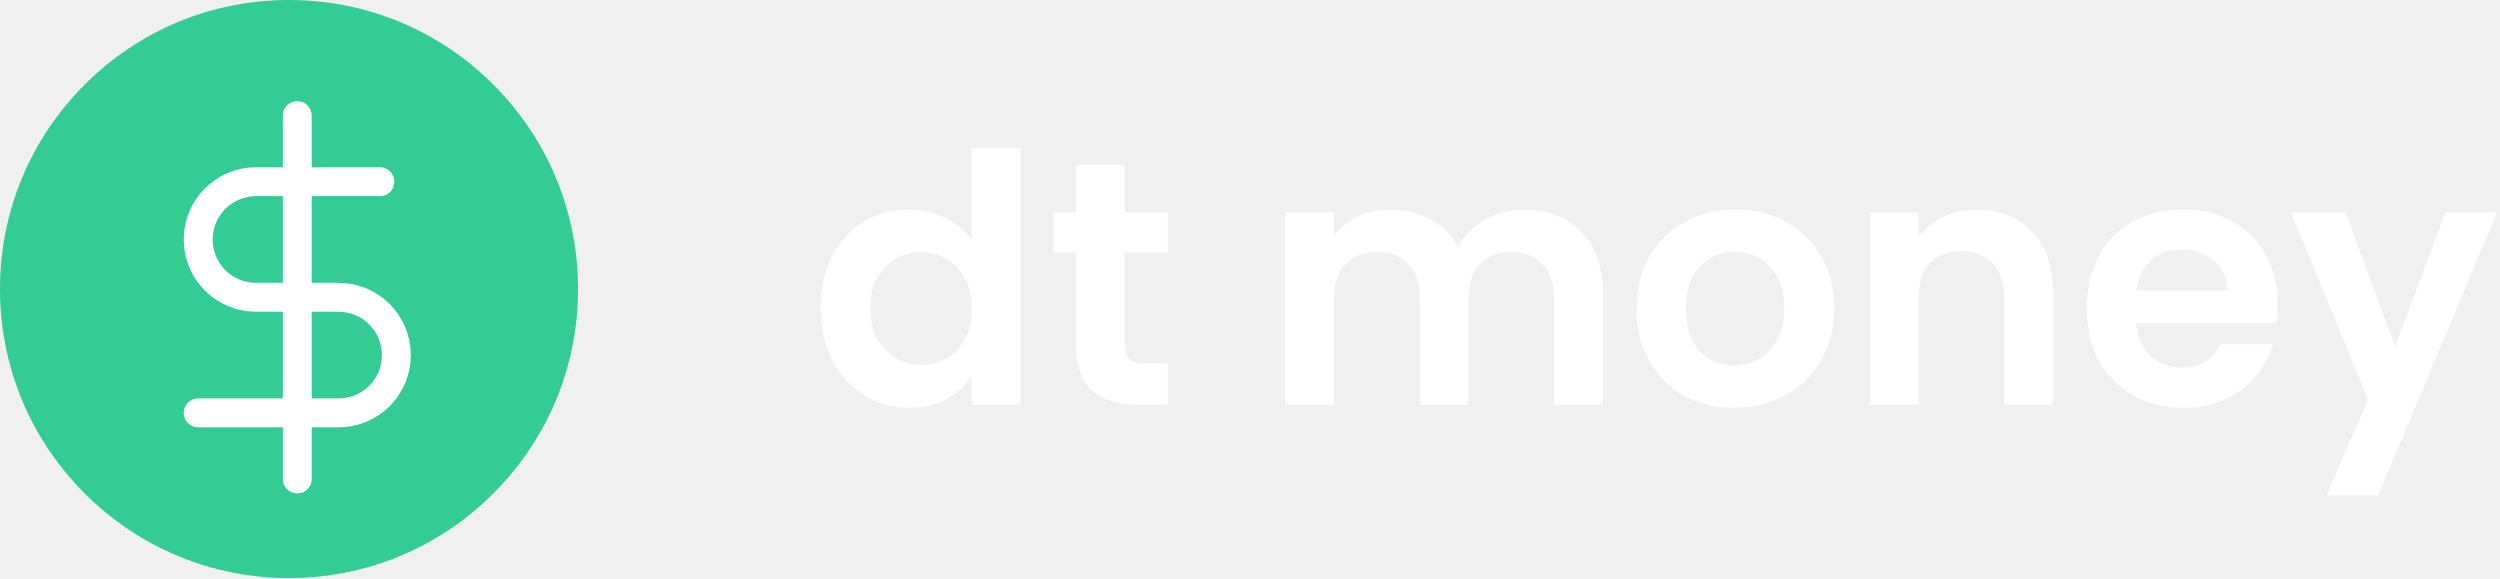
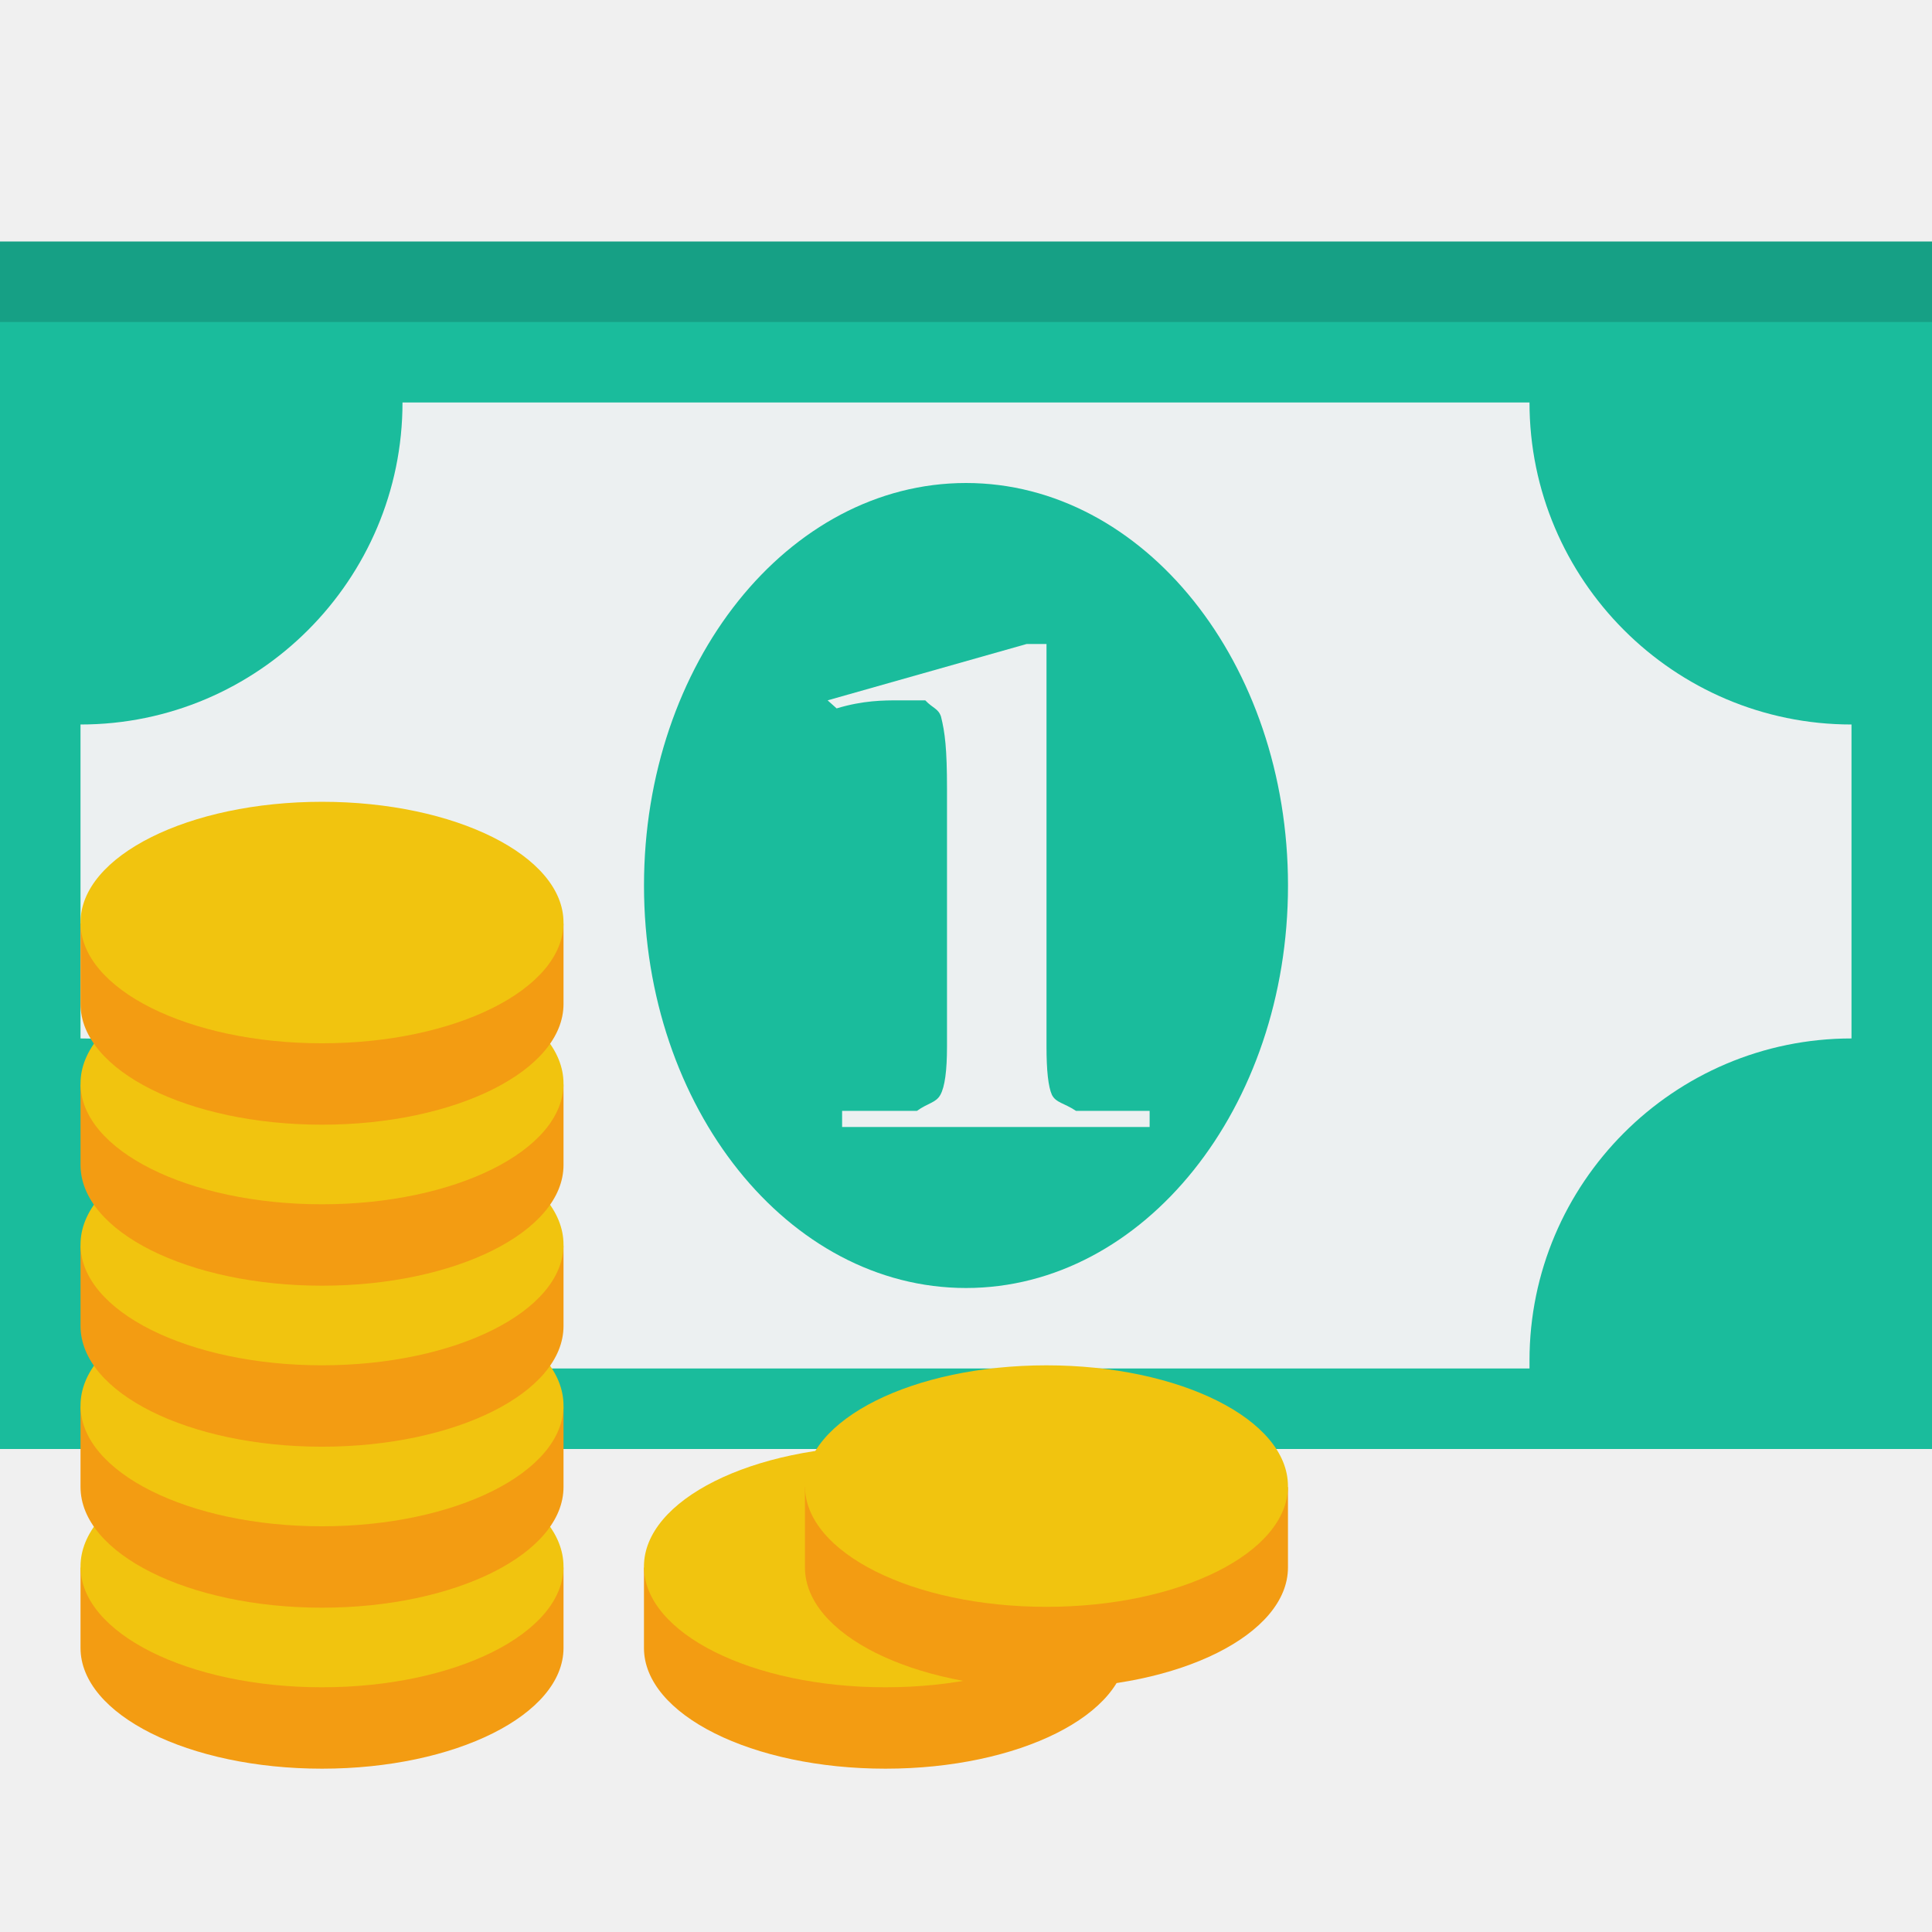
- <svg xmlns="http://www.w3.org/2000/svg" width="173" height="40" viewBox="0 0 173 40" fill="none">
-   <path d="M56.792 21.304C56.792 19.96 57.056 18.768 57.584 17.728C58.128 16.688 58.864 15.888 59.792 15.328C60.72 14.768 61.752 14.488 62.888 14.488C63.752 14.488 64.576 14.68 65.36 15.064C66.144 15.432 66.768 15.928 67.232 16.552V10.24H70.64V28H67.232V26.032C66.816 26.688 66.232 27.216 65.48 27.616C64.728 28.016 63.856 28.216 62.864 28.216C61.744 28.216 60.72 27.928 59.792 27.352C58.864 26.776 58.128 25.968 57.584 24.928C57.056 23.872 56.792 22.664 56.792 21.304ZM67.256 21.352C67.256 20.536 67.096 19.84 66.776 19.264C66.456 18.672 66.024 18.224 65.48 17.92C64.936 17.6 64.352 17.44 63.728 17.44C63.104 17.44 62.528 17.592 62 17.896C61.472 18.2 61.04 18.648 60.704 19.24C60.384 19.816 60.224 20.504 60.224 21.304C60.224 22.104 60.384 22.808 60.704 23.416C61.04 24.008 61.472 24.464 62 24.784C62.544 25.104 63.12 25.264 63.728 25.264C64.352 25.264 64.936 25.112 65.48 24.808C66.024 24.488 66.456 24.04 66.776 23.464C67.096 22.872 67.256 22.168 67.256 21.352Z" fill="white" />
-   <path d="M77.834 17.464V23.896C77.834 24.344 77.938 24.672 78.146 24.88C78.37 25.072 78.738 25.168 79.25 25.168H80.81V28H78.698C75.866 28 74.45 26.624 74.45 23.872V17.464H72.866V14.704H74.45V11.416H77.834V14.704H80.81V17.464H77.834Z" fill="white" />
-   <path d="M105.457 14.512C107.089 14.512 108.401 15.016 109.393 16.024C110.401 17.016 110.905 18.408 110.905 20.2V28H107.545V20.656C107.545 19.616 107.281 18.824 106.753 18.28C106.225 17.72 105.505 17.44 104.593 17.44C103.681 17.44 102.953 17.72 102.409 18.28C101.881 18.824 101.617 19.616 101.617 20.656V28H98.257V20.656C98.257 19.616 97.993 18.824 97.465 18.28C96.937 17.72 96.217 17.44 95.305 17.44C94.377 17.44 93.641 17.72 93.097 18.28C92.569 18.824 92.305 19.616 92.305 20.656V28H88.945V14.704H92.305V16.312C92.737 15.752 93.289 15.312 93.961 14.992C94.649 14.672 95.401 14.512 96.217 14.512C97.257 14.512 98.185 14.736 99.001 15.184C99.817 15.616 100.449 16.24 100.897 17.056C101.329 16.288 101.953 15.672 102.769 15.208C103.601 14.744 104.497 14.512 105.457 14.512Z" fill="white" />
-   <path d="M119.997 28.216C118.717 28.216 117.565 27.936 116.541 27.376C115.517 26.8 114.709 25.992 114.117 24.952C113.541 23.912 113.253 22.712 113.253 21.352C113.253 19.992 113.549 18.792 114.141 17.752C114.749 16.712 115.573 15.912 116.613 15.352C117.653 14.776 118.813 14.488 120.093 14.488C121.373 14.488 122.533 14.776 123.573 15.352C124.613 15.912 125.429 16.712 126.021 17.752C126.629 18.792 126.933 19.992 126.933 21.352C126.933 22.712 126.621 23.912 125.997 24.952C125.389 25.992 124.557 26.8 123.501 27.376C122.461 27.936 121.293 28.216 119.997 28.216ZM119.997 25.288C120.605 25.288 121.173 25.144 121.701 24.856C122.245 24.552 122.677 24.104 122.997 23.512C123.317 22.92 123.477 22.2 123.477 21.352C123.477 20.088 123.141 19.12 122.469 18.448C121.813 17.76 121.005 17.416 120.045 17.416C119.085 17.416 118.277 17.76 117.621 18.448C116.981 19.12 116.661 20.088 116.661 21.352C116.661 22.616 116.973 23.592 117.597 24.28C118.237 24.952 119.037 25.288 119.997 25.288Z" fill="white" />
-   <path d="M136.766 14.512C138.35 14.512 139.63 15.016 140.606 16.024C141.582 17.016 142.07 18.408 142.07 20.2V28H138.71V20.656C138.71 19.6 138.446 18.792 137.918 18.232C137.39 17.656 136.67 17.368 135.758 17.368C134.83 17.368 134.094 17.656 133.55 18.232C133.022 18.792 132.758 19.6 132.758 20.656V28H129.398V14.704H132.758V16.36C133.206 15.784 133.774 15.336 134.462 15.016C135.166 14.68 135.934 14.512 136.766 14.512Z" fill="white" />
-   <path d="M157.625 21.064C157.625 21.544 157.593 21.976 157.529 22.36H147.809C147.889 23.32 148.225 24.072 148.817 24.616C149.409 25.16 150.137 25.432 151.001 25.432C152.249 25.432 153.137 24.896 153.665 23.824H157.289C156.905 25.104 156.169 26.16 155.081 26.992C153.993 27.808 152.657 28.216 151.073 28.216C149.793 28.216 148.641 27.936 147.617 27.376C146.609 26.8 145.817 25.992 145.241 24.952C144.681 23.912 144.401 22.712 144.401 21.352C144.401 19.976 144.681 18.768 145.241 17.728C145.801 16.688 146.585 15.888 147.593 15.328C148.601 14.768 149.761 14.488 151.073 14.488C152.337 14.488 153.465 14.76 154.457 15.304C155.465 15.848 156.241 16.624 156.785 17.632C157.345 18.624 157.625 19.768 157.625 21.064ZM154.145 20.104C154.129 19.24 153.817 18.552 153.209 18.04C152.601 17.512 151.857 17.248 150.977 17.248C150.145 17.248 149.441 17.504 148.865 18.016C148.305 18.512 147.961 19.208 147.833 20.104H154.145Z" fill="white" />
-   <path d="M172.798 14.704L164.566 34.288H160.99L163.87 27.664L158.542 14.704H162.31L165.742 23.992L169.222 14.704H172.798Z" fill="white" />
-   <path d="M34.142 5.858C30.365 2.08 25.342 0 20 0C14.658 0 9.635 2.08 5.858 5.858C2.08 9.635 0 14.658 0 20C0 25.342 2.08 30.365 5.858 34.142C9.635 37.92 14.658 40 20 40C25.342 40 30.365 37.92 34.142 34.142C37.92 30.365 40 25.342 40 20C40 14.658 37.92 9.635 34.142 5.858Z" fill="#33CC95" />
-   <g clip-path="url(#clip0)">
-     <path d="M20.571 8V33.143" stroke="white" stroke-width="2" stroke-linecap="round" stroke-linejoin="round" />
-     <path d="M26.286 12.571H17.714C16.653 12.571 15.636 12.993 14.886 13.743C14.136 14.493 13.714 15.511 13.714 16.571C13.714 17.632 14.136 18.65 14.886 19.4C15.636 20.15 16.653 20.571 17.714 20.571H23.429C24.489 20.571 25.507 20.993 26.257 21.743C27.007 22.493 27.429 23.511 27.429 24.571C27.429 25.632 27.007 26.65 26.257 27.4C25.507 28.15 24.489 28.571 23.429 28.571H13.714" stroke="white" stroke-width="2" stroke-linecap="round" stroke-linejoin="round" />
+ <svg xmlns="http://www.w3.org/2000/svg" height="24" width="24" version="1.1">
+   <g transform="translate(0 -1028.4)">
+     <g>
+       <rect height="14" width="24" y="1031.4" x="0" fill="#16a085" />
+       <rect height="14" width="24" y="1032.4" x="-1.0962e-8" fill="#1abc9c" />
+       <path d="m5 1033.4c0 0 0 0 0 0 0 2.2-1.791 4-4 4v3.9c2.209 0 4 1.8 4 4.1h14v-0.1c0-2.2 1.791-4 4-4v-3.9c-2.209 0-4-1.8-4-4h-14z" fill="#ecf0f1" />
+       <path d="m16 11c0 2.761-1.791 5-4 5-2.209 0-4-2.239-4-5 0-2.761 1.791-5 4-5 2.209 0 4 2.239 4 5z" transform="translate(0 1028.4)" fill="#1abc9c" />
+     </g>
+     <path d="m10.281 1037.1 2.472-0.7h0.247v5c0 0.3 0.022 0.5 0.067 0.6 0.05 0.1 0.15 0.1 0.3 0.2h0.914v0.2h-3.82v-0.2h0.929c0.139-0.1 0.237-0.1 0.292-0.2s0.082-0.3 0.082-0.6v-3.2c0-0.5-0.025-0.7-0.075-0.9-0.035-0.1-0.1-0.1-0.195-0.2h-0.329c-0.185 0-0.442 0-0.772 0.1l-0.112-0.1" fill="#ecf0f1" />
+     <g transform="matrix(1.9176 0 0 1.1179 18.509 -118.14)" fill="#ecf0f1">
+       <g transform="translate(-18.773 13.418)">
+         <path d="m40 5c-0.875 0-1.642 0.202-2.188 0.5h-0.812v0.281 0.156 0.062 0.062 0.438c0 0.829 1.343 1.5 3 1.5s3-0.671 3-1.5v-0.438-0.062-0.062-0.156-0.281h-0.812c-0.546-0.298-1.313-0.5-2.188-0.5z" transform="matrix(.52148 0 0 .89455 -9.6523 1024.7)" fill="#f39c12" />
+         <path d="m42 7.5c0 0.828-1.343 1.5-3 1.5s-3-0.672-3-1.5 1.343-1.5 3-1.5 3 0.672 3 1.5z" transform="matrix(.52148 0 0 .89455 -9.1309 1022.9)" fill="#f1c40f" />
+       </g>
+       <g fill="#ecf0f1">
+         <g transform="translate(-18.773 11.629)">
+           <path d="m40 5c-0.875 0-1.642 0.202-2.188 0.5h-0.812v0.281 0.156 0.062 0.062 0.438c0 0.829 1.343 1.5 3 1.5s3-0.671 3-1.5v-0.438-0.062-0.062-0.156-0.281h-0.812c-0.546-0.298-1.313-0.5-2.188-0.5z" transform="matrix(.52148 0 0 .89455 -9.6523 1024.7)" fill="#f39c12" />
+           <path d="m42 7.5c0 0.828-1.343 1.5-3 1.5s-3-0.672-3-1.5 1.343-1.5 3-1.5 3 0.672 3 1.5z" transform="matrix(.52148 0 0 .89455 -9.1309 1022.9)" fill="#f1c40f" />
+         </g>
+         <g transform="translate(-18.773 9.8401)">
+           <path d="m40 5c-0.875 0-1.642 0.202-2.188 0.5h-0.812v0.281 0.156 0.062 0.062 0.438c0 0.829 1.343 1.5 3 1.5s3-0.671 3-1.5v-0.438-0.062-0.062-0.156-0.281h-0.812c-0.546-0.298-1.313-0.5-2.188-0.5z" transform="matrix(.52148 0 0 .89455 -9.6523 1024.7)" fill="#f39c12" />
+           <path d="m42 7.5c0 0.828-1.343 1.5-3 1.5s-3-0.672-3-1.5 1.343-1.5 3-1.5 3 0.672 3 1.5z" transform="matrix(.52148 0 0 .89455 -9.1309 1022.9)" fill="#f1c40f" />
+         </g>
+         <g transform="translate(-18.773 8.0509)">
+           <path d="m40 5c-0.875 0-1.642 0.202-2.188 0.5h-0.812v0.281 0.156 0.062 0.062 0.438c0 0.829 1.343 1.5 3 1.5s3-0.671 3-1.5v-0.438-0.062-0.062-0.156-0.281h-0.812c-0.546-0.298-1.313-0.5-2.188-0.5z" transform="matrix(.52148 0 0 .89455 -9.6523 1024.7)" fill="#f39c12" />
+           <path d="m42 7.5c0 0.828-1.343 1.5-3 1.5s-3-0.672-3-1.5 1.343-1.5 3-1.5 3 0.672 3 1.5z" transform="matrix(.52148 0 0 .89455 -9.1309 1022.9)" fill="#f1c40f" />
+         </g>
+         <g transform="translate(-15.123 13.418)">
+           <path d="m40 5c-0.875 0-1.642 0.202-2.188 0.5h-0.812v0.281 0.156 0.062 0.062 0.438c0 0.829 1.343 1.5 3 1.5s3-0.671 3-1.5v-0.438-0.062-0.062-0.156-0.281h-0.812c-0.546-0.298-1.313-0.5-2.188-0.5z" transform="matrix(.52148 0 0 .89455 -9.6523 1024.7)" fill="#f39c12" />
+           <path d="m42 7.5c0 0.828-1.343 1.5-3 1.5s-3-0.672-3-1.5 1.343-1.5 3-1.5 3 0.672 3 1.5z" transform="matrix(.52148 0 0 .89455 -9.1309 1022.9)" fill="#f1c40f" />
+         </g>
+         <g transform="translate(-14.08 12.524)">
+           <path d="m40 5c-0.875 0-1.642 0.202-2.188 0.5h-0.812v0.281 0.156 0.062 0.062 0.438c0 0.829 1.343 1.5 3 1.5s3-0.671 3-1.5v-0.438-0.062-0.062-0.156-0.281h-0.812c-0.546-0.298-1.313-0.5-2.188-0.5z" transform="matrix(.52148 0 0 .89455 -9.6523 1024.7)" fill="#f39c12" />
+           <path d="m42 7.5c0 0.828-1.343 1.5-3 1.5s-3-0.672-3-1.5 1.343-1.5 3-1.5 3 0.672 3 1.5z" transform="matrix(.52148 0 0 .89455 -9.1309 1022.9)" fill="#f1c40f" />
+         </g>
+         <g transform="translate(-18.773 6.2618)">
+           <path d="m40 5c-0.875 0-1.642 0.202-2.188 0.5h-0.812v0.281 0.156 0.062 0.062 0.438c0 0.829 1.343 1.5 3 1.5s3-0.671 3-1.5v-0.438-0.062-0.062-0.156-0.281h-0.812c-0.546-0.298-1.313-0.5-2.188-0.5z" transform="matrix(.52148 0 0 .89455 -9.6523 1024.7)" fill="#f39c12" />
+           <path d="m42 7.5c0 0.828-1.343 1.5-3 1.5s-3-0.672-3-1.5 1.343-1.5 3-1.5 3 0.672 3 1.5z" transform="matrix(.52148 0 0 .89455 -9.1309 1022.9)" fill="#f1c40f" />
+         </g>
+       </g>
+     </g>
  </g>
-   <defs>
-     <clipPath id="clip0">
-       <rect width="27.429" height="27.429" fill="white" transform="translate(6.85715 6.85714)" />
-     </clipPath>
-   </defs>
</svg>
